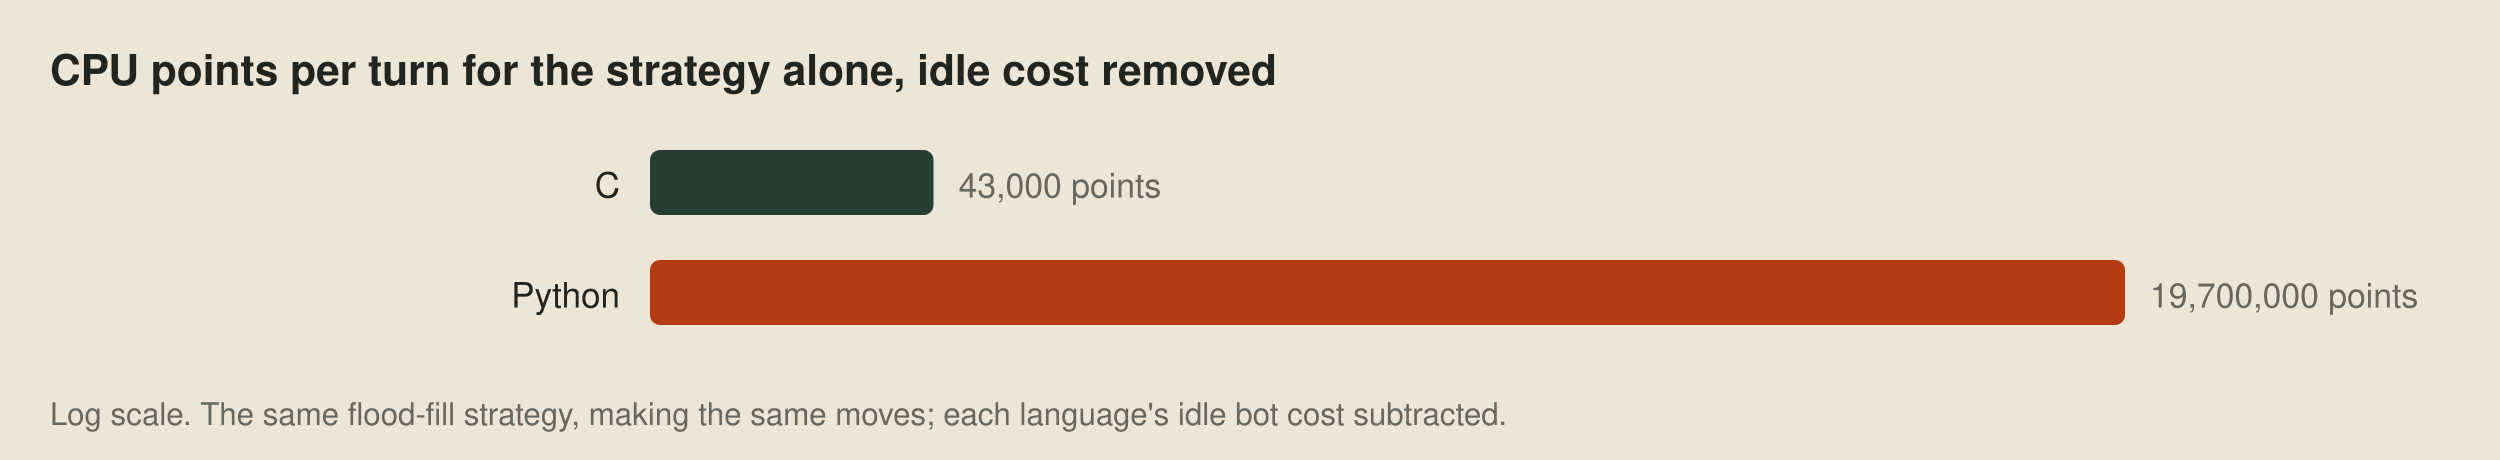
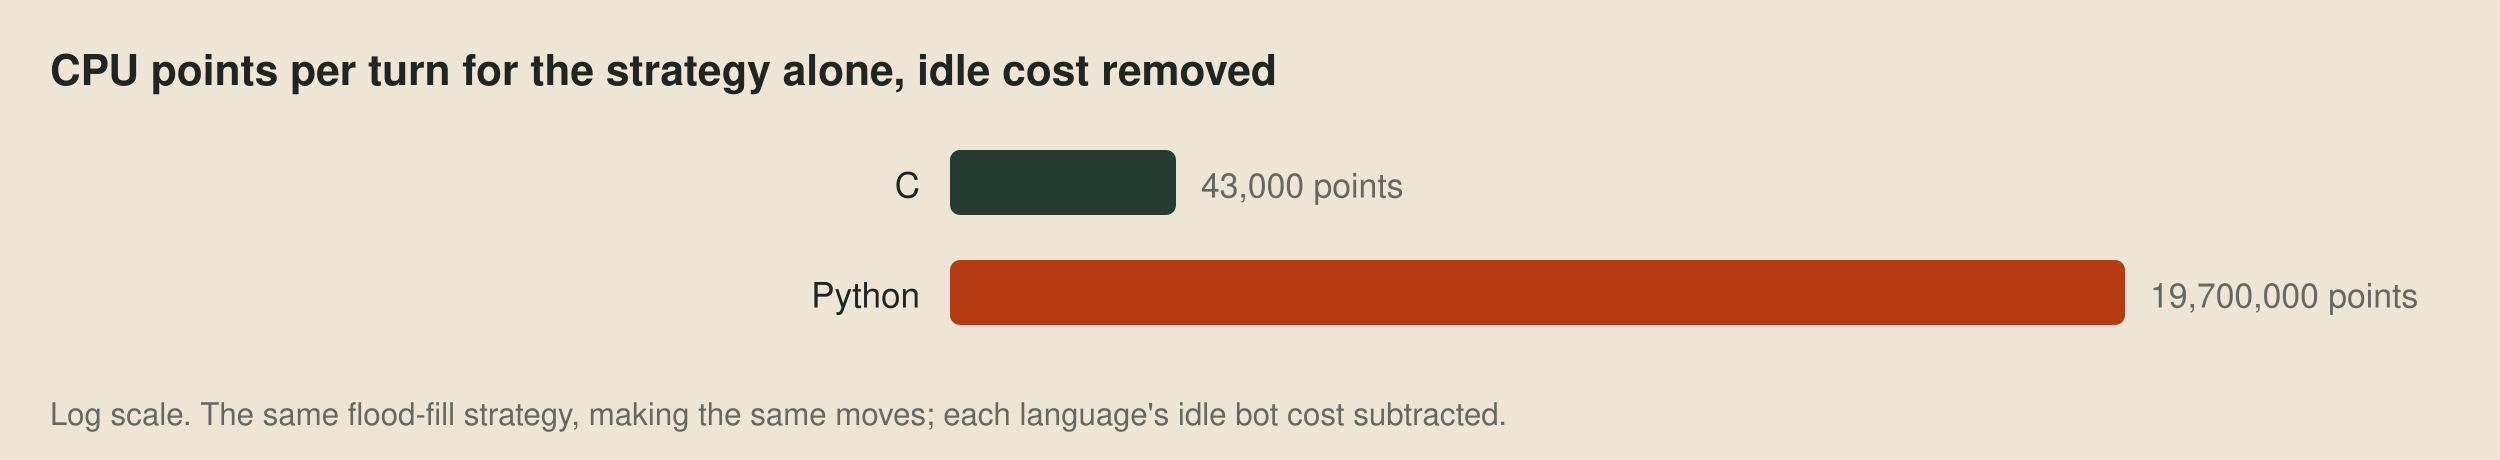
<svg xmlns="http://www.w3.org/2000/svg" viewBox="0 0 1000 184" font-family="Helvetica, Arial, sans-serif" role="img" aria-labelledby="t">
  <defs>
    <marker id="a" viewBox="0 0 10 10" refX="9" refY="5" markerWidth="7" markerHeight="7" orient="auto-start-reverse">
      <path d="M0 0L10 5L0 10z" fill="#66675e" />
    </marker>
    <marker id="s" viewBox="0 0 10 10" refX="9" refY="5" markerWidth="7" markerHeight="7" orient="auto-start-reverse">
      <path d="M0 0L10 5L0 10z" fill="#b53b13" />
    </marker>
  </defs>
  <rect width="1000" height="184" fill="#ede5d5" />
  <text x="20" y="34" font-size="17" fill="#20251f" text-anchor="start" font-weight="bold">CPU points per turn for the strategy alone, idle cost removed</text>
-   <text x="248" y="79" font-size="14" fill="#20251f" text-anchor="end" font-weight="normal">C</text>
-   <rect x="260" y="60" width="113.4" height="26" rx="4" fill="#263d31" />
-   <text x="383.447" y="79" font-size="13.5" fill="#66675e" text-anchor="start" font-weight="normal">43,000 points</text>
-   <text x="248" y="123" font-size="14" fill="#20251f" text-anchor="end" font-weight="normal">Python</text>
-   <rect x="260" y="104" width="590.0" height="26" rx="4" fill="#b53b13" />
+   <text x="368" y="79" font-size="14" fill="#20251f" text-anchor="end" font-weight="normal">C</text>
+   <rect x="380" y="60" width="90.4" height="26" rx="4" fill="#263d31" />
+   <text x="480.373" y="79" font-size="13.5" fill="#66675e" text-anchor="start" font-weight="normal">43,000 points</text>
+   <text x="368" y="123" font-size="14" fill="#20251f" text-anchor="end" font-weight="normal">Python</text>
+   <rect x="380" y="104" width="470.0" height="26" rx="4" fill="#b53b13" />
  <text x="860.0" y="123" font-size="13.5" fill="#66675e" text-anchor="start" font-weight="normal">19,700,000 points</text>
  <text x="20" y="170" font-size="12.5" fill="#66675e" text-anchor="start" font-weight="normal">Log scale. The same flood-fill strategy, making the same moves; each language's idle bot cost subtracted.</text>
</svg>
